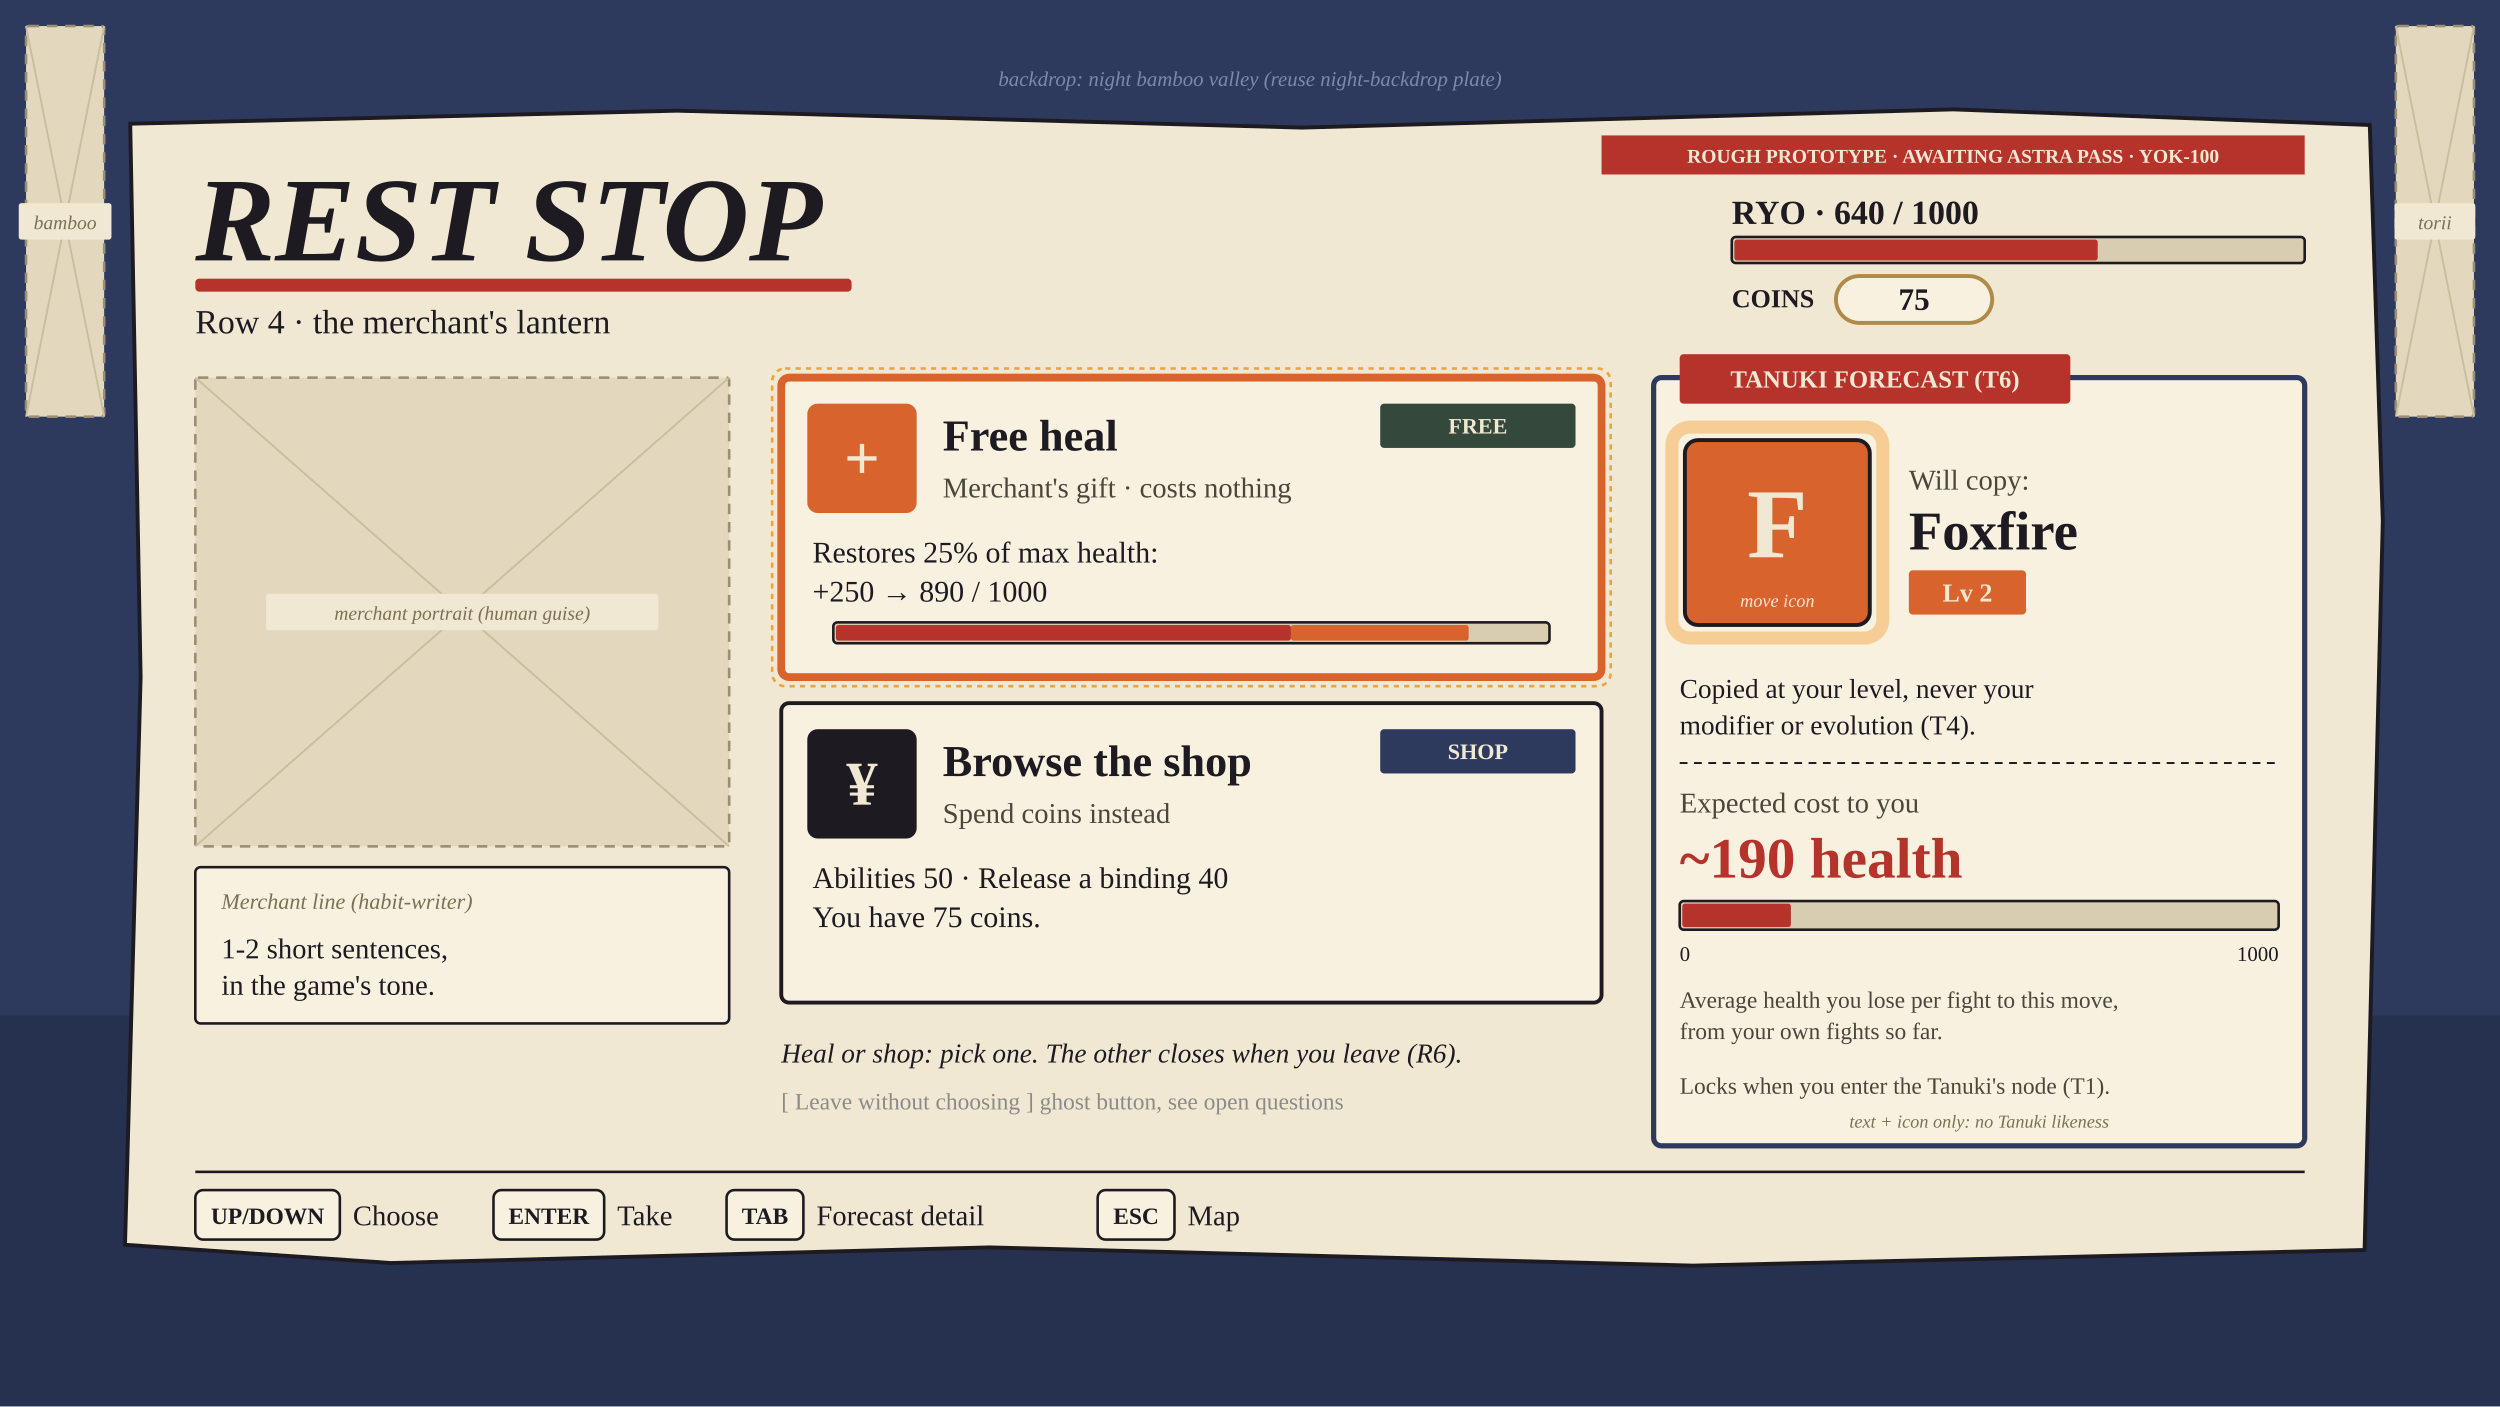
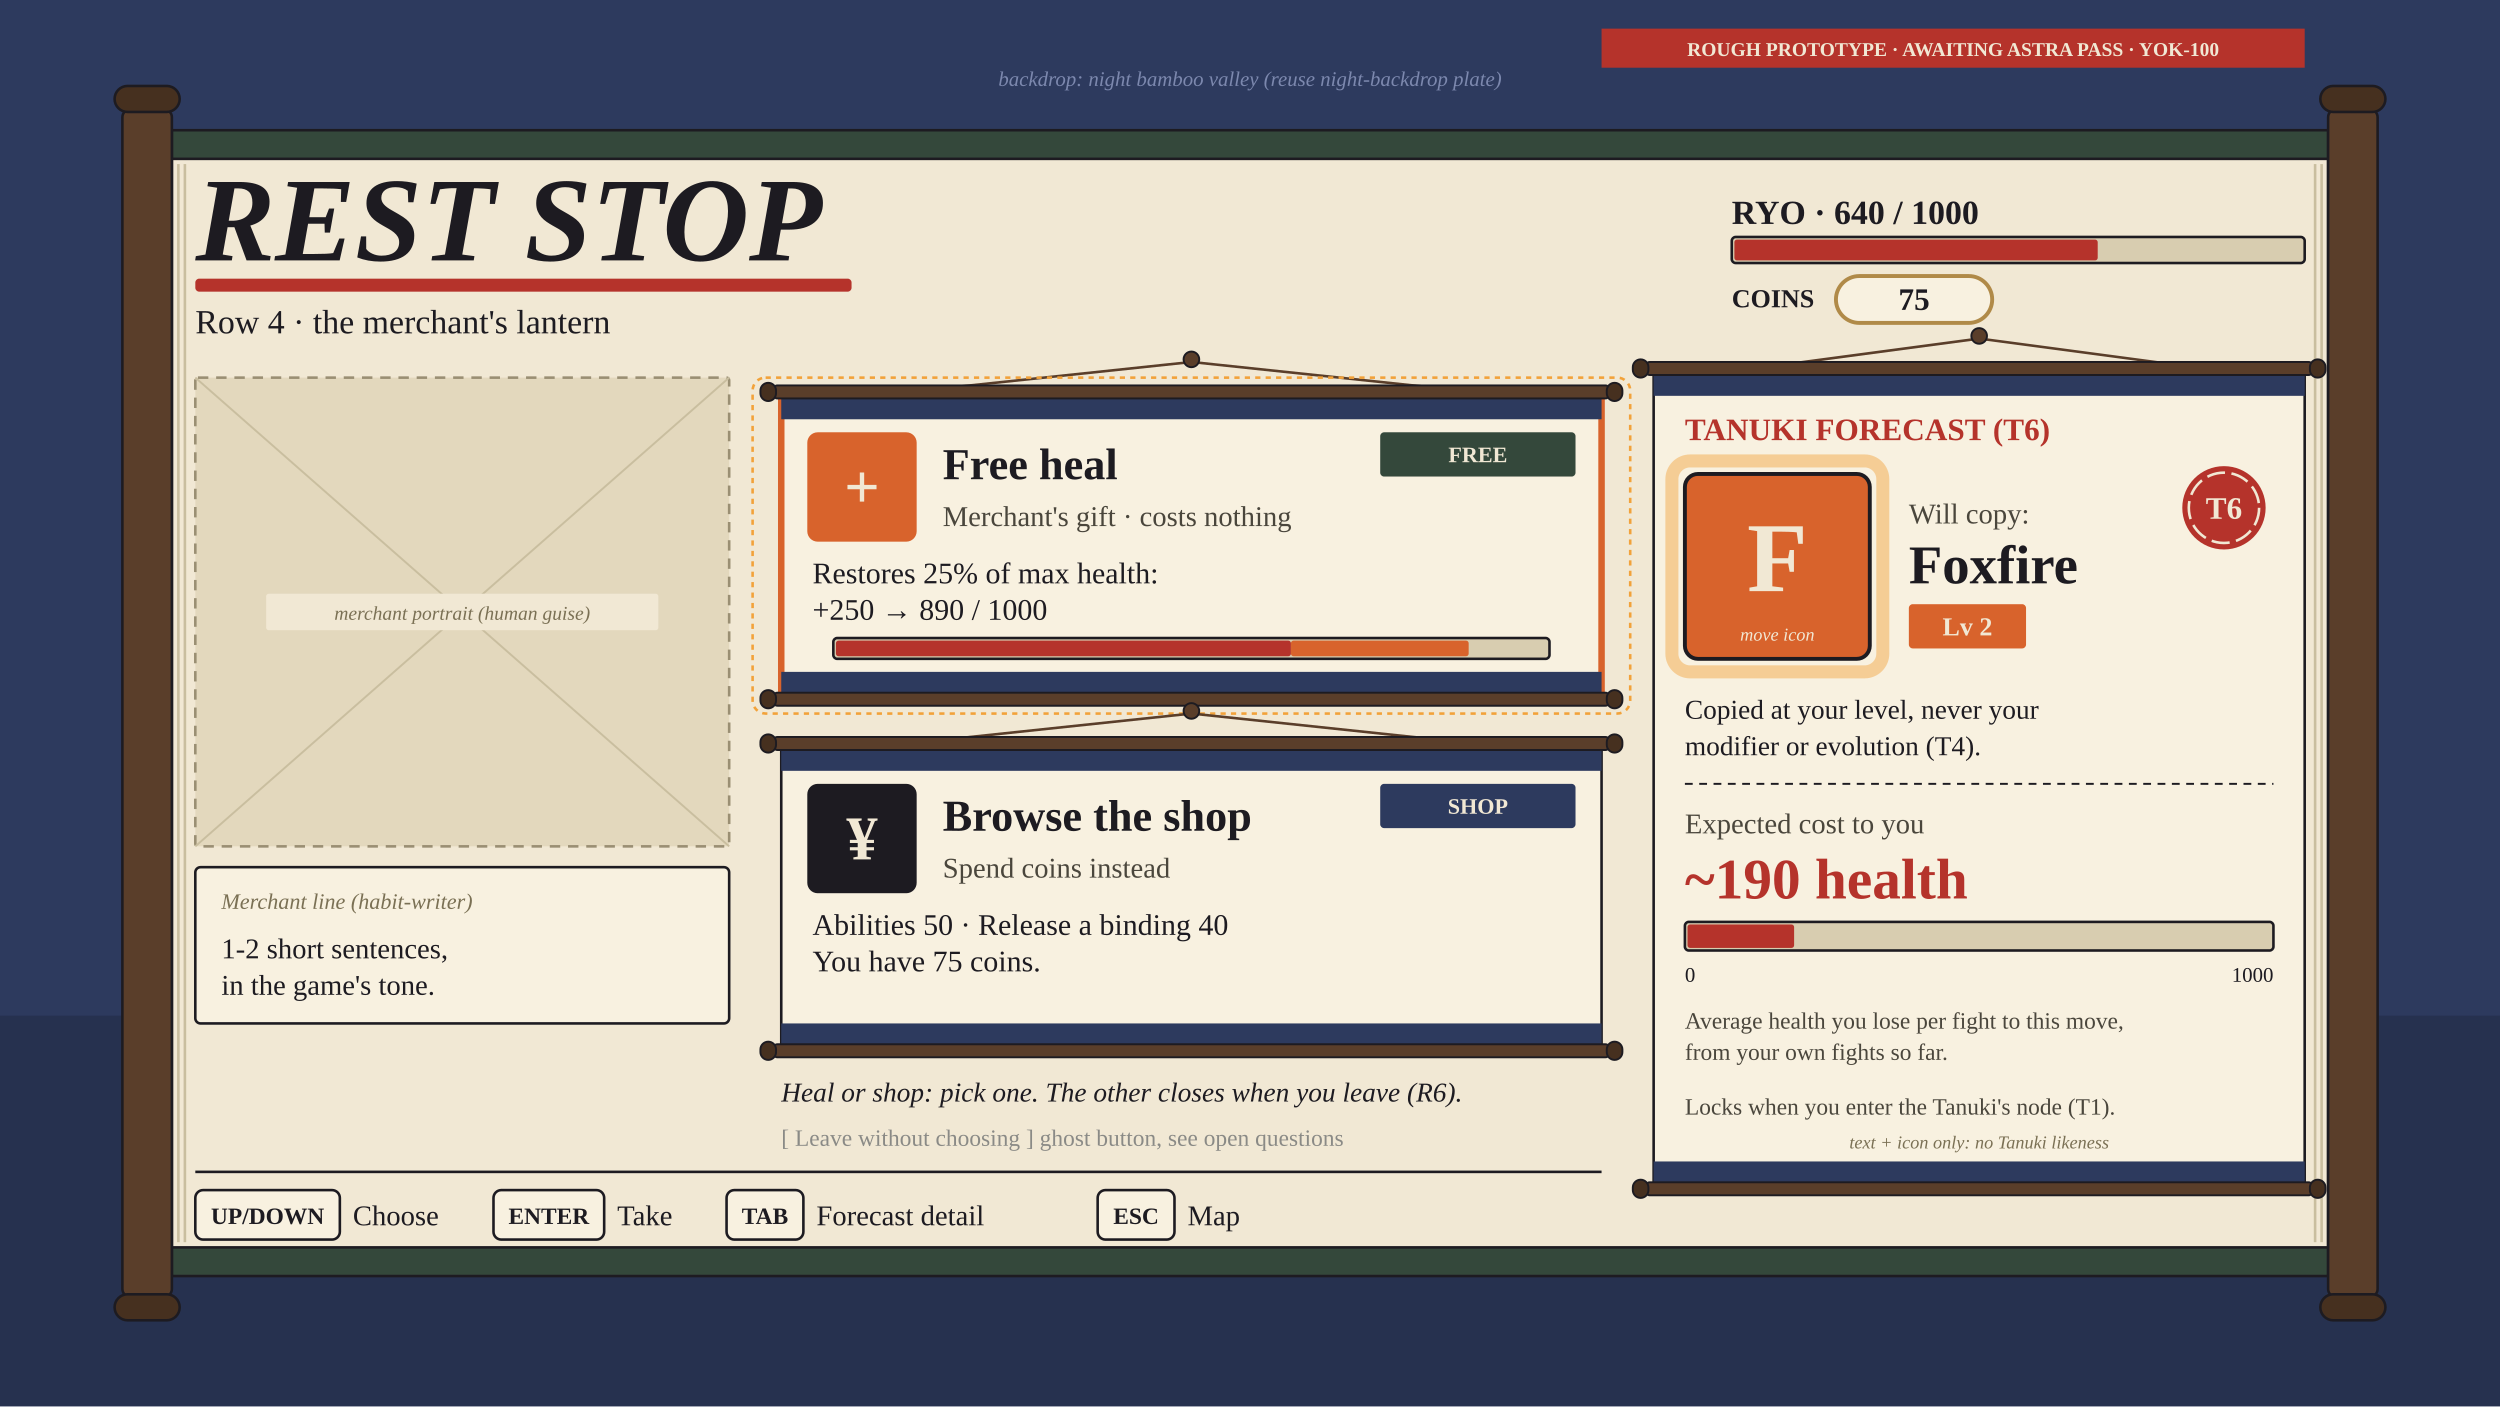
<svg xmlns="http://www.w3.org/2000/svg" width="1920" height="1080" viewBox="0 0 1920 1080">
  <rect width="1920" height="1080" fill="#2D3A5E" />
  <rect x="0" y="780" width="1920" height="300" rx="0" fill="#26314F" stroke="none" stroke-width="0" />
-   <rect x="20" y="20" width="60" height="300" rx="2" fill="#E3D8BD" stroke="#9A8F73" stroke-width="2" stroke-dasharray="8 6" />
-   <line x1="20" y1="20" x2="80" y2="320" stroke="#C9BE9F" stroke-width="1.5" />
-   <line x1="80" y1="20" x2="20" y2="320" stroke="#C9BE9F" stroke-width="1.5" />
-   <rect x="14.4" y="156.0" width="71.2" height="28" rx="2" fill="#F1E8D4" stroke="none" stroke-width="0" />
-   <text x="50.0" y="176.0" font-family="Georgia, 'Times New Roman', serif" font-size="15" fill="#7A7054" font-weight="normal" text-anchor="middle" font-style="italic">bamboo</text>
-   <rect x="1840" y="20" width="60" height="300" rx="2" fill="#E3D8BD" stroke="#9A8F73" stroke-width="2" stroke-dasharray="8 6" />
-   <line x1="1840" y1="20" x2="1900" y2="320" stroke="#C9BE9F" stroke-width="1.5" />
-   <line x1="1900" y1="20" x2="1840" y2="320" stroke="#C9BE9F" stroke-width="1.5" />
-   <rect x="1839.0" y="156.0" width="62.0" height="28" rx="2" fill="#F1E8D4" stroke="none" stroke-width="0" />
-   <text x="1870.0" y="176.0" font-family="Georgia, 'Times New Roman', serif" font-size="15" fill="#7A7054" font-weight="normal" text-anchor="middle" font-style="italic">torii</text>
  <text x="960" y="66" font-family="Georgia, 'Times New Roman', serif" font-size="16" fill="#7C88AE" font-weight="normal" text-anchor="middle" font-style="italic">backdrop: night bamboo valley (reuse night-backdrop plate)</text>
-   <polygon points="100,95 520,85 1000,98 1500,84 1820,96 1830,400 1816,960 1300,972 760,958 300,970 96,956 108,520" fill="#F1E8D4" stroke="#1D1B21" stroke-width="3" />
+   <rect x="132" y="100" width="1656" height="880" rx="0" fill="#34483B" stroke="#1D1B21" stroke-width="2" />
+   <rect x="132" y="122" width="1656" height="836" rx="0" fill="#F1E8D4" stroke="#1D1B21" stroke-width="2" />
+   <line x1="137" y1="126" x2="137" y2="954" stroke="#C9BE9F" stroke-width="2" />
+   <line x1="142" y1="126" x2="142" y2="954" stroke="#C9BE9F" stroke-width="2" />
+   <line x1="1783" y1="126" x2="1783" y2="954" stroke="#C9BE9F" stroke-width="2" />
+   <line x1="1778" y1="126" x2="1778" y2="954" stroke="#C9BE9F" stroke-width="2" />
+   <rect x="94" y="84" width="38" height="912" rx="6" fill="#5A3E2A" stroke="#1D1B21" stroke-width="2" />
+   <rect x="88" y="66" width="50" height="20" rx="10" fill="#46301F" stroke="#1D1B21" stroke-width="2" />
+   <rect x="88" y="994" width="50" height="20" rx="10" fill="#46301F" stroke="#1D1B21" stroke-width="2" />
+   <rect x="1788" y="84" width="38" height="912" rx="6" fill="#5A3E2A" stroke="#1D1B21" stroke-width="2" />
+   <rect x="1782" y="66" width="50" height="20" rx="10" fill="#46301F" stroke="#1D1B21" stroke-width="2" />
+   <rect x="1782" y="994" width="50" height="20" rx="10" fill="#46301F" stroke="#1D1B21" stroke-width="2" />
  <text x="150" y="200" font-family="Georgia, 'Times New Roman', serif" font-size="92" fill="#1D1B21" font-weight="bold" text-anchor="start" font-style="italic">REST STOP</text>
  <rect x="150" y="214" width="504" height="10" rx="3" fill="#B5332B" stroke="none" stroke-width="0" />
  <text x="150" y="256" font-family="Georgia, 'Times New Roman', serif" font-size="26" fill="#1D1B21" font-weight="normal" text-anchor="start">Row 4 · the merchant's lantern</text>
  <text x="1330" y="172" font-family="Georgia, 'Times New Roman', serif" font-size="26" fill="#1D1B21" font-weight="bold" text-anchor="start">RYO  ·  640 / 1000</text>
  <rect x="1330" y="182" width="440" height="20" rx="3" fill="#D8CDB0" stroke="#1D1B21" stroke-width="2" />
  <rect x="1332" y="184" width="279.04" height="16" rx="2" fill="#B5332B" stroke="none" stroke-width="0" />
  <text x="1330" y="236" font-family="Georgia, 'Times New Roman', serif" font-size="20" fill="#1D1B21" font-weight="bold" text-anchor="start">COINS</text>
  <rect x="1410" y="212" width="120" height="36" rx="18" fill="#F8F1E0" stroke="#B08A48" stroke-width="3" />
  <text x="1470" y="238" font-family="Georgia, 'Times New Roman', serif" font-size="24" fill="#1D1B21" font-weight="bold" text-anchor="middle">75</text>
-   <rect x="1230" y="104" width="540" height="30" fill="#B5332B" />
-   <text x="1500" y="125" font-family="Georgia, 'Times New Roman', serif" font-size="15" fill="#F1E8D4" font-weight="bold" text-anchor="middle">ROUGH PROTOTYPE · AWAITING ASTRA PASS · YOK-100</text>
+   <rect x="1230" y="22" width="540" height="30" fill="#B5332B" />
+   <text x="1500" y="43" font-family="Georgia, 'Times New Roman', serif" font-size="15" fill="#F1E8D4" font-weight="bold" text-anchor="middle">ROUGH PROTOTYPE · AWAITING ASTRA PASS · YOK-100</text>
  <rect x="150" y="290" width="410" height="360" rx="2" fill="#E3D8BD" stroke="#9A8F73" stroke-width="2" stroke-dasharray="8 6" />
  <line x1="150" y1="290" x2="560" y2="650" stroke="#C9BE9F" stroke-width="1.5" />
  <line x1="560" y1="290" x2="150" y2="650" stroke="#C9BE9F" stroke-width="1.5" />
  <rect x="204.4" y="456.0" width="301.2" height="28" rx="2" fill="#F1E8D4" stroke="none" stroke-width="0" />
  <text x="355.0" y="476.0" font-family="Georgia, 'Times New Roman', serif" font-size="15" fill="#7A7054" font-weight="normal" text-anchor="middle" font-style="italic">merchant portrait (human guise)</text>
  <rect x="150" y="666" width="410" height="120" rx="4" fill="#F8F1E0" stroke="#1D1B21" stroke-width="2" />
  <text x="170" y="698" font-family="Georgia, 'Times New Roman', serif" font-size="17" fill="#7A7054" font-weight="normal" text-anchor="start" font-style="italic">Merchant line (habit-writer)</text>
  <text x="170" y="736" font-family="Georgia, 'Times New Roman', serif" font-size="22" fill="#1D1B21" font-weight="normal" text-anchor="start">1-2 short sentences,</text>
  <text x="170" y="764" font-family="Georgia, 'Times New Roman', serif" font-size="22" fill="#1D1B21" font-weight="normal" text-anchor="start">in the game's tone.</text>
-   <rect x="600" y="290" width="630" height="230" rx="6" fill="#F8F1E0" stroke="#D8632C" stroke-width="6" />
-   <rect x="593" y="283" width="644" height="244" rx="10" fill="none" stroke="#F2A23A" stroke-width="2" stroke-dasharray="4 4" />
-   <rect x="620" y="310" width="84" height="84" rx="8" fill="#D8632C" stroke="none" stroke-width="0" />
-   <text x="662" y="368" font-family="Georgia, 'Times New Roman', serif" font-size="48" fill="#F1E8D4" font-weight="bold" text-anchor="middle">+</text>
-   <text x="724" y="346" font-family="Georgia, 'Times New Roman', serif" font-size="34" fill="#1D1B21" font-weight="bold" text-anchor="start">Free heal</text>
-   <text x="724" y="382" font-family="Georgia, 'Times New Roman', serif" font-size="22" fill="#4A463C" font-weight="normal" text-anchor="start">Merchant's gift · costs nothing</text>
-   <rect x="1060" y="310" width="150" height="34" rx="3" fill="#34483B" stroke="none" stroke-width="0" />
-   <text x="1135.0" y="332.95" font-family="Georgia, 'Times New Roman', serif" font-size="17" fill="#F1E8D4" font-weight="bold" text-anchor="middle">FREE</text>
-   <text x="624" y="432" font-family="Georgia, 'Times New Roman', serif" font-size="23" fill="#1D1B21" font-weight="normal" text-anchor="start">Restores 25% of max health:</text>
-   <text x="624" y="462" font-family="Georgia, 'Times New Roman', serif" font-size="23" fill="#1D1B21" font-weight="normal" text-anchor="start">+250  →  890 / 1000</text>
-   <rect x="640" y="478" width="550" height="16" rx="3" fill="#D8CDB0" stroke="#1D1B21" stroke-width="2" />
-   <rect x="642" y="480" width="349.44" height="12" rx="2" fill="#B5332B" stroke="none" stroke-width="0" />
-   <rect x="991.44" y="480" width="136.5" height="12" rx="2" fill="#D8632C" stroke="none" stroke-width="0" />
-   <rect x="600" y="540" width="630" height="230" rx="6" fill="#F8F1E0" stroke="#1D1B21" stroke-width="3" />
-   <rect x="620" y="560" width="84" height="84" rx="8" fill="#1D1B21" stroke="none" stroke-width="0" />
-   <text x="662" y="618" font-family="Georgia, 'Times New Roman', serif" font-size="48" fill="#F1E8D4" font-weight="bold" text-anchor="middle">¥</text>
-   <text x="724" y="596" font-family="Georgia, 'Times New Roman', serif" font-size="34" fill="#1D1B21" font-weight="bold" text-anchor="start">Browse the shop</text>
-   <text x="724" y="632" font-family="Georgia, 'Times New Roman', serif" font-size="22" fill="#4A463C" font-weight="normal" text-anchor="start">Spend coins instead</text>
-   <rect x="1060" y="560" width="150" height="34" rx="3" fill="#2D3A5E" stroke="none" stroke-width="0" />
-   <text x="1135.0" y="582.95" font-family="Georgia, 'Times New Roman', serif" font-size="17" fill="#F1E8D4" font-weight="bold" text-anchor="middle">SHOP</text>
-   <text x="624" y="682" font-family="Georgia, 'Times New Roman', serif" font-size="23" fill="#1D1B21" font-weight="normal" text-anchor="start">Abilities 50  ·  Release a binding 40</text>
-   <text x="624" y="712" font-family="Georgia, 'Times New Roman', serif" font-size="23" fill="#1D1B21" font-weight="normal" text-anchor="start">You have 75 coins.</text>
-   <text x="600" y="816" font-family="Georgia, 'Times New Roman', serif" font-size="21" fill="#1D1B21" font-weight="normal" text-anchor="start" font-style="italic">Heal or shop: pick one. The other closes when you leave (R6).</text>
-   <text x="600" y="852" font-family="Georgia, 'Times New Roman', serif" font-size="18" fill="#8A8A86" font-weight="normal" text-anchor="start">[ Leave without choosing ]  ghost button, see open questions</text>
-   <rect x="1270" y="290" width="500" height="590" rx="6" fill="#F8F1E0" stroke="#2D3A5E" stroke-width="4" />
-   <rect x="1290" y="272" width="300" height="38" rx="3" fill="#B5332B" stroke="none" stroke-width="0" />
-   <text x="1440.0" y="297.65" font-family="Georgia, 'Times New Roman', serif" font-size="19" fill="#F1E8D4" font-weight="bold" text-anchor="middle">TANUKI FORECAST (T6)</text>
-   <rect x="1284" y="328" width="162" height="162" rx="14" fill="none" stroke="#F2A23A" stroke-width="10" opacity="0.45" />
-   <rect x="1294" y="338" width="142" height="142" rx="10" fill="#D8632C" stroke="#1D1B21" stroke-width="3" />
-   <text x="1365" y="428" font-family="Georgia, 'Times New Roman', serif" font-size="76" fill="#F1E8D4" font-weight="bold" text-anchor="middle">F</text>
-   <text x="1365" y="466" font-family="Georgia, 'Times New Roman', serif" font-size="14" fill="#F1E8D4" font-weight="normal" text-anchor="middle" font-style="italic">move icon</text>
-   <text x="1466" y="376" font-family="Georgia, 'Times New Roman', serif" font-size="22" fill="#4A463C" font-weight="normal" text-anchor="start">Will copy:</text>
-   <text x="1466" y="422" font-family="Georgia, 'Times New Roman', serif" font-size="42" fill="#1D1B21" font-weight="bold" text-anchor="start">Foxfire</text>
-   <rect x="1466" y="438" width="90" height="34" rx="3" fill="#D8632C" stroke="none" stroke-width="0" />
-   <text x="1511.0" y="462.0" font-family="Georgia, 'Times New Roman', serif" font-size="20" fill="#F1E8D4" font-weight="bold" text-anchor="middle">Lv 2</text>
-   <text x="1290" y="536" font-family="Georgia, 'Times New Roman', serif" font-size="21" fill="#1D1B21" font-weight="normal" text-anchor="start">Copied at your level, never your</text>
-   <text x="1290" y="564" font-family="Georgia, 'Times New Roman', serif" font-size="21" fill="#1D1B21" font-weight="normal" text-anchor="start">modifier or evolution (T4).</text>
-   <line x1="1290" y1="586" x2="1750" y2="586" stroke="#1D1B21" stroke-width="1.5" stroke-dasharray="6 5" />
-   <text x="1290" y="624" font-family="Georgia, 'Times New Roman', serif" font-size="22" fill="#4A463C" font-weight="normal" text-anchor="start">Expected cost to you</text>
-   <text x="1290" y="674" font-family="Georgia, 'Times New Roman', serif" font-size="44" fill="#B5332B" font-weight="bold" text-anchor="start">~190 health</text>
-   <rect x="1290" y="692" width="460" height="22" rx="3" fill="#D8CDB0" stroke="#1D1B21" stroke-width="2" />
-   <rect x="1292" y="694" width="83.4" height="18" rx="2" fill="#B5332B" stroke="none" stroke-width="0" />
-   <text x="1290" y="738" font-family="Georgia, 'Times New Roman', serif" font-size="16" fill="#1D1B21" font-weight="normal" text-anchor="start">0</text>
-   <text x="1750" y="738" font-family="Georgia, 'Times New Roman', serif" font-size="16" fill="#1D1B21" font-weight="normal" text-anchor="end">1000</text>
-   <text x="1290" y="774" font-family="Georgia, 'Times New Roman', serif" font-size="18" fill="#4A463C" font-weight="normal" text-anchor="start">Average health you lose per fight to this move,</text>
-   <text x="1290" y="798" font-family="Georgia, 'Times New Roman', serif" font-size="18" fill="#4A463C" font-weight="normal" text-anchor="start">from your own fights so far.</text>
-   <text x="1290" y="840" font-family="Georgia, 'Times New Roman', serif" font-size="18" fill="#4A463C" font-weight="normal" text-anchor="start">Locks when you enter the Tanuki's node (T1).</text>
-   <text x="1520.0" y="866" font-family="Georgia, 'Times New Roman', serif" font-size="14" fill="#7A7054" font-weight="normal" text-anchor="middle" font-style="italic">text + icon only: no Tanuki likeness</text>
-   <line x1="150" y1="900" x2="1770" y2="900" stroke="#1D1B21" stroke-width="2" />
+   <line x1="915.0" y1="278" x2="726.0" y2="298" stroke="#5A3E2A" stroke-width="2" />
+   <line x1="915.0" y1="278" x2="1104.0" y2="298" stroke="#5A3E2A" stroke-width="2" />
+   <circle cx="915.0" cy="276" r="6" fill="#5A3E2A" stroke="#1D1B21" stroke-width="1.5" />
+   <rect x="578" y="290" width="674" height="258" rx="10" fill="none" stroke="#F2A23A" stroke-width="2" stroke-dasharray="4 4" />
+   <rect x="600" y="304" width="630" height="230" rx="2" fill="#F8F1E0" stroke="#D8632C" stroke-width="5" />
+   <rect x="600" y="304" width="630" height="18" rx="0" fill="#2D3A5E" stroke="none" stroke-width="0" />
+   <rect x="600" y="516" width="630" height="18" rx="0" fill="#2D3A5E" stroke="none" stroke-width="0" />
+   <rect x="594" y="296" width="642" height="10" rx="3" fill="#5A3E2A" stroke="#1D1B21" stroke-width="1.5" />
+   <rect x="584" y="294" width="12" height="14" rx="6" fill="#46301F" stroke="#1D1B21" stroke-width="1.5" />
+   <rect x="1234" y="294" width="12" height="14" rx="6" fill="#46301F" stroke="#1D1B21" stroke-width="1.5" />
+   <rect x="594" y="532" width="642" height="10" rx="3" fill="#5A3E2A" stroke="#1D1B21" stroke-width="1.5" />
+   <rect x="584" y="530" width="12" height="14" rx="6" fill="#46301F" stroke="#1D1B21" stroke-width="1.5" />
+   <rect x="1234" y="530" width="12" height="14" rx="6" fill="#46301F" stroke="#1D1B21" stroke-width="1.5" />
+   <rect x="620" y="332" width="84" height="84" rx="8" fill="#D8632C" stroke="none" stroke-width="0" />
+   <text x="662" y="390" font-family="Georgia, 'Times New Roman', serif" font-size="48" fill="#F1E8D4" font-weight="bold" text-anchor="middle">+</text>
+   <text x="724" y="368" font-family="Georgia, 'Times New Roman', serif" font-size="34" fill="#1D1B21" font-weight="bold" text-anchor="start">Free heal</text>
+   <text x="724" y="404" font-family="Georgia, 'Times New Roman', serif" font-size="22" fill="#4A463C" font-weight="normal" text-anchor="start">Merchant's gift · costs nothing</text>
+   <rect x="1060" y="332" width="150" height="34" rx="3" fill="#34483B" stroke="none" stroke-width="0" />
+   <text x="1135.0" y="354.95" font-family="Georgia, 'Times New Roman', serif" font-size="17" fill="#F1E8D4" font-weight="bold" text-anchor="middle">FREE</text>
+   <text x="624" y="448" font-family="Georgia, 'Times New Roman', serif" font-size="23" fill="#1D1B21" font-weight="normal" text-anchor="start">Restores 25% of max health:</text>
+   <text x="624" y="476" font-family="Georgia, 'Times New Roman', serif" font-size="23" fill="#1D1B21" font-weight="normal" text-anchor="start">+250  →  890 / 1000</text>
+   <rect x="640" y="490" width="550" height="16" rx="3" fill="#D8CDB0" stroke="#1D1B21" stroke-width="2" />
+   <rect x="642" y="492" width="349.44" height="12" rx="2" fill="#B5332B" stroke="none" stroke-width="0" />
+   <rect x="991.44" y="492" width="136.5" height="12" rx="2" fill="#D8632C" stroke="none" stroke-width="0" />
+   <line x1="915.0" y1="548" x2="726.0" y2="568" stroke="#5A3E2A" stroke-width="2" />
+   <line x1="915.0" y1="548" x2="1104.0" y2="568" stroke="#5A3E2A" stroke-width="2" />
+   <circle cx="915.0" cy="546" r="6" fill="#5A3E2A" stroke="#1D1B21" stroke-width="1.5" />
+   <rect x="600" y="574" width="630" height="230" rx="2" fill="#F8F1E0" stroke="#1D1B21" stroke-width="2" />
+   <rect x="600" y="574" width="630" height="18" rx="0" fill="#2D3A5E" stroke="none" stroke-width="0" />
+   <rect x="600" y="786" width="630" height="18" rx="0" fill="#2D3A5E" stroke="none" stroke-width="0" />
+   <rect x="594" y="566" width="642" height="10" rx="3" fill="#5A3E2A" stroke="#1D1B21" stroke-width="1.5" />
+   <rect x="584" y="564" width="12" height="14" rx="6" fill="#46301F" stroke="#1D1B21" stroke-width="1.5" />
+   <rect x="1234" y="564" width="12" height="14" rx="6" fill="#46301F" stroke="#1D1B21" stroke-width="1.5" />
+   <rect x="594" y="802" width="642" height="10" rx="3" fill="#5A3E2A" stroke="#1D1B21" stroke-width="1.5" />
+   <rect x="584" y="800" width="12" height="14" rx="6" fill="#46301F" stroke="#1D1B21" stroke-width="1.5" />
+   <rect x="1234" y="800" width="12" height="14" rx="6" fill="#46301F" stroke="#1D1B21" stroke-width="1.5" />
+   <rect x="620" y="602" width="84" height="84" rx="8" fill="#1D1B21" stroke="none" stroke-width="0" />
+   <text x="662" y="660" font-family="Georgia, 'Times New Roman', serif" font-size="48" fill="#F1E8D4" font-weight="bold" text-anchor="middle">¥</text>
+   <text x="724" y="638" font-family="Georgia, 'Times New Roman', serif" font-size="34" fill="#1D1B21" font-weight="bold" text-anchor="start">Browse the shop</text>
+   <text x="724" y="674" font-family="Georgia, 'Times New Roman', serif" font-size="22" fill="#4A463C" font-weight="normal" text-anchor="start">Spend coins instead</text>
+   <rect x="1060" y="602" width="150" height="34" rx="3" fill="#2D3A5E" stroke="none" stroke-width="0" />
+   <text x="1135.0" y="624.95" font-family="Georgia, 'Times New Roman', serif" font-size="17" fill="#F1E8D4" font-weight="bold" text-anchor="middle">SHOP</text>
+   <text x="624" y="718" font-family="Georgia, 'Times New Roman', serif" font-size="23" fill="#1D1B21" font-weight="normal" text-anchor="start">Abilities 50  ·  Release a binding 40</text>
+   <text x="624" y="746" font-family="Georgia, 'Times New Roman', serif" font-size="23" fill="#1D1B21" font-weight="normal" text-anchor="start">You have 75 coins.</text>
+   <text x="600" y="846" font-family="Georgia, 'Times New Roman', serif" font-size="21" fill="#1D1B21" font-weight="normal" text-anchor="start" font-style="italic">Heal or shop: pick one. The other closes when you leave (R6).</text>
+   <text x="600" y="880" font-family="Georgia, 'Times New Roman', serif" font-size="18" fill="#8A8A86" font-weight="normal" text-anchor="start">[ Leave without choosing ]  ghost button, see open questions</text>
+   <line x1="1520.0" y1="260" x2="1370.0" y2="280" stroke="#5A3E2A" stroke-width="2" />
+   <line x1="1520.0" y1="260" x2="1670.0" y2="280" stroke="#5A3E2A" stroke-width="2" />
+   <circle cx="1520.0" cy="258" r="6" fill="#5A3E2A" stroke="#1D1B21" stroke-width="1.5" />
+   <rect x="1270" y="286" width="500" height="624" rx="2" fill="#F8F1E0" stroke="#1D1B21" stroke-width="2" />
+   <rect x="1270" y="286" width="500" height="18" rx="0" fill="#2D3A5E" stroke="none" stroke-width="0" />
+   <rect x="1270" y="892" width="500" height="18" rx="0" fill="#2D3A5E" stroke="none" stroke-width="0" />
+   <rect x="1264" y="278" width="512" height="10" rx="3" fill="#5A3E2A" stroke="#1D1B21" stroke-width="1.5" />
+   <rect x="1254" y="276" width="12" height="14" rx="6" fill="#46301F" stroke="#1D1B21" stroke-width="1.5" />
+   <rect x="1774" y="276" width="12" height="14" rx="6" fill="#46301F" stroke="#1D1B21" stroke-width="1.5" />
+   <rect x="1264" y="908" width="512" height="10" rx="3" fill="#5A3E2A" stroke="#1D1B21" stroke-width="1.5" />
+   <rect x="1254" y="906" width="12" height="14" rx="6" fill="#46301F" stroke="#1D1B21" stroke-width="1.5" />
+   <rect x="1774" y="906" width="12" height="14" rx="6" fill="#46301F" stroke="#1D1B21" stroke-width="1.5" />
+   <text x="1294" y="338" font-family="Georgia, 'Times New Roman', serif" font-size="24" fill="#B5332B" font-weight="bold" text-anchor="start">TANUKI FORECAST (T6)</text>
+   <circle cx="1708" cy="390" r="32" fill="#B5332B" />
+   <circle cx="1708" cy="390" r="27" fill="none" stroke="#F1E8D4" stroke-width="2" stroke-dasharray="14 5" />
+   <text x="1708" y="398.4" font-family="Georgia, 'Times New Roman', serif" font-size="24" fill="#F1E8D4" font-weight="bold" text-anchor="middle">T6</text>
+   <rect x="1284" y="354" width="162" height="162" rx="14" fill="none" stroke="#F2A23A" stroke-width="10" opacity="0.45" />
+   <rect x="1294" y="364" width="142" height="142" rx="10" fill="#D8632C" stroke="#1D1B21" stroke-width="3" />
+   <text x="1365" y="454" font-family="Georgia, 'Times New Roman', serif" font-size="76" fill="#F1E8D4" font-weight="bold" text-anchor="middle">F</text>
+   <text x="1365" y="492" font-family="Georgia, 'Times New Roman', serif" font-size="14" fill="#F1E8D4" font-weight="normal" text-anchor="middle" font-style="italic">move icon</text>
+   <text x="1466" y="402" font-family="Georgia, 'Times New Roman', serif" font-size="22" fill="#4A463C" font-weight="normal" text-anchor="start">Will copy:</text>
+   <text x="1466" y="448" font-family="Georgia, 'Times New Roman', serif" font-size="42" fill="#1D1B21" font-weight="bold" text-anchor="start">Foxfire</text>
+   <rect x="1466" y="464" width="90" height="34" rx="3" fill="#D8632C" stroke="none" stroke-width="0" />
+   <text x="1511.0" y="488.0" font-family="Georgia, 'Times New Roman', serif" font-size="20" fill="#F1E8D4" font-weight="bold" text-anchor="middle">Lv 2</text>
+   <text x="1294" y="552" font-family="Georgia, 'Times New Roman', serif" font-size="21" fill="#1D1B21" font-weight="normal" text-anchor="start">Copied at your level, never your</text>
+   <text x="1294" y="580" font-family="Georgia, 'Times New Roman', serif" font-size="21" fill="#1D1B21" font-weight="normal" text-anchor="start">modifier or evolution (T4).</text>
+   <line x1="1294" y1="602" x2="1746" y2="602" stroke="#1D1B21" stroke-width="1.5" stroke-dasharray="6 5" />
+   <text x="1294" y="640" font-family="Georgia, 'Times New Roman', serif" font-size="22" fill="#4A463C" font-weight="normal" text-anchor="start">Expected cost to you</text>
+   <text x="1294" y="690" font-family="Georgia, 'Times New Roman', serif" font-size="44" fill="#B5332B" font-weight="bold" text-anchor="start">~190 health</text>
+   <rect x="1294" y="708" width="452" height="22" rx="3" fill="#D8CDB0" stroke="#1D1B21" stroke-width="2" />
+   <rect x="1296" y="710" width="81.88" height="18" rx="2" fill="#B5332B" stroke="none" stroke-width="0" />
+   <text x="1294" y="754" font-family="Georgia, 'Times New Roman', serif" font-size="16" fill="#1D1B21" font-weight="normal" text-anchor="start">0</text>
+   <text x="1746" y="754" font-family="Georgia, 'Times New Roman', serif" font-size="16" fill="#1D1B21" font-weight="normal" text-anchor="end">1000</text>
+   <text x="1294" y="790" font-family="Georgia, 'Times New Roman', serif" font-size="18" fill="#4A463C" font-weight="normal" text-anchor="start">Average health you lose per fight to this move,</text>
+   <text x="1294" y="814" font-family="Georgia, 'Times New Roman', serif" font-size="18" fill="#4A463C" font-weight="normal" text-anchor="start">from your own fights so far.</text>
+   <text x="1294" y="856" font-family="Georgia, 'Times New Roman', serif" font-size="18" fill="#4A463C" font-weight="normal" text-anchor="start">Locks when you enter the Tanuki's node (T1).</text>
+   <text x="1520.0" y="882" font-family="Georgia, 'Times New Roman', serif" font-size="14" fill="#7A7054" font-weight="normal" text-anchor="middle" font-style="italic">text + icon only: no Tanuki likeness</text>
+   <line x1="150" y1="900" x2="1230" y2="900" stroke="#1D1B21" stroke-width="2" />
  <rect x="150" y="914" width="111" height="38" rx="6" fill="#F8F1E0" stroke="#1D1B21" stroke-width="2" />
  <text x="205.5" y="940" font-family="Georgia, 'Times New Roman', serif" font-size="18" fill="#1D1B21" font-weight="bold" text-anchor="middle">UP/DOWN</text>
  <text x="271" y="941" font-family="Georgia, 'Times New Roman', serif" font-size="22" fill="#1D1B21" font-weight="normal" text-anchor="start">Choose</text>
  <rect x="379" y="914" width="85" height="38" rx="6" fill="#F8F1E0" stroke="#1D1B21" stroke-width="2" />
  <text x="421.5" y="940" font-family="Georgia, 'Times New Roman', serif" font-size="18" fill="#1D1B21" font-weight="bold" text-anchor="middle">ENTER</text>
  <text x="474" y="941" font-family="Georgia, 'Times New Roman', serif" font-size="22" fill="#1D1B21" font-weight="normal" text-anchor="start">Take</text>
  <rect x="558" y="914" width="59" height="38" rx="6" fill="#F8F1E0" stroke="#1D1B21" stroke-width="2" />
  <text x="587.5" y="940" font-family="Georgia, 'Times New Roman', serif" font-size="18" fill="#1D1B21" font-weight="bold" text-anchor="middle">TAB</text>
  <text x="627" y="941" font-family="Georgia, 'Times New Roman', serif" font-size="22" fill="#1D1B21" font-weight="normal" text-anchor="start">Forecast detail</text>
  <rect x="843" y="914" width="59" height="38" rx="6" fill="#F8F1E0" stroke="#1D1B21" stroke-width="2" />
  <text x="872.5" y="940" font-family="Georgia, 'Times New Roman', serif" font-size="18" fill="#1D1B21" font-weight="bold" text-anchor="middle">ESC</text>
  <text x="912" y="941" font-family="Georgia, 'Times New Roman', serif" font-size="22" fill="#1D1B21" font-weight="normal" text-anchor="start">Map</text>
</svg>
